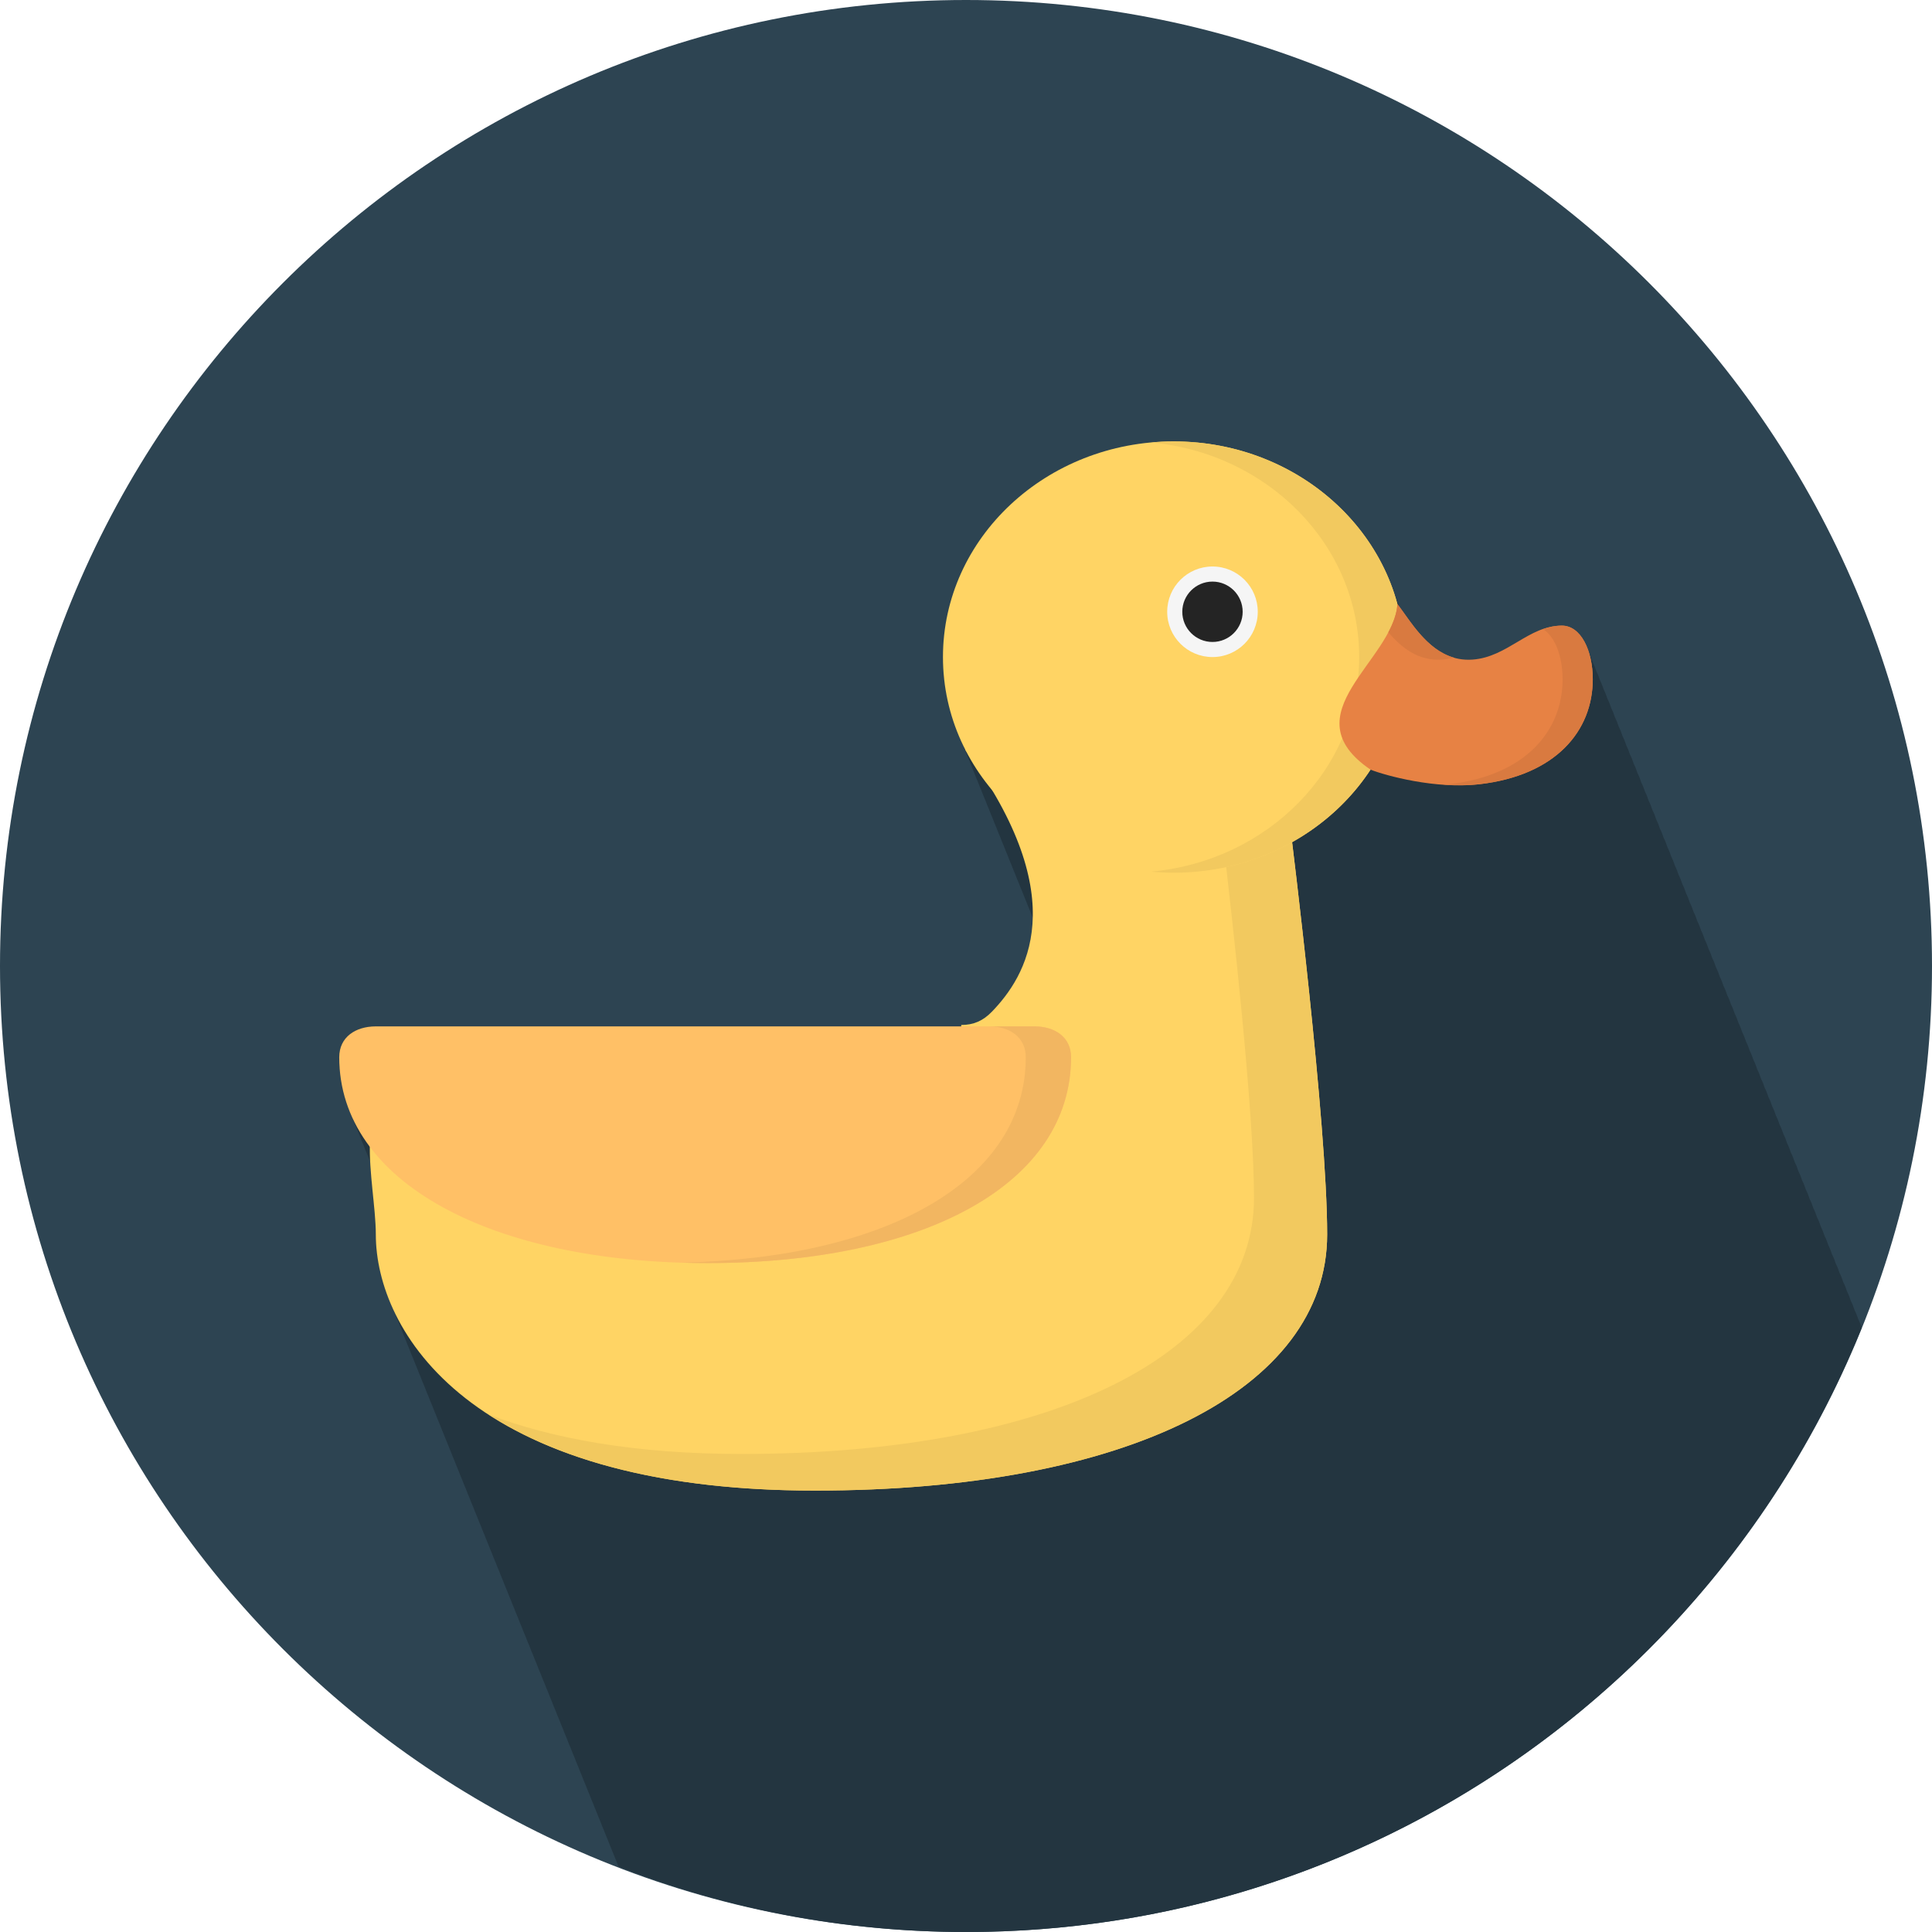
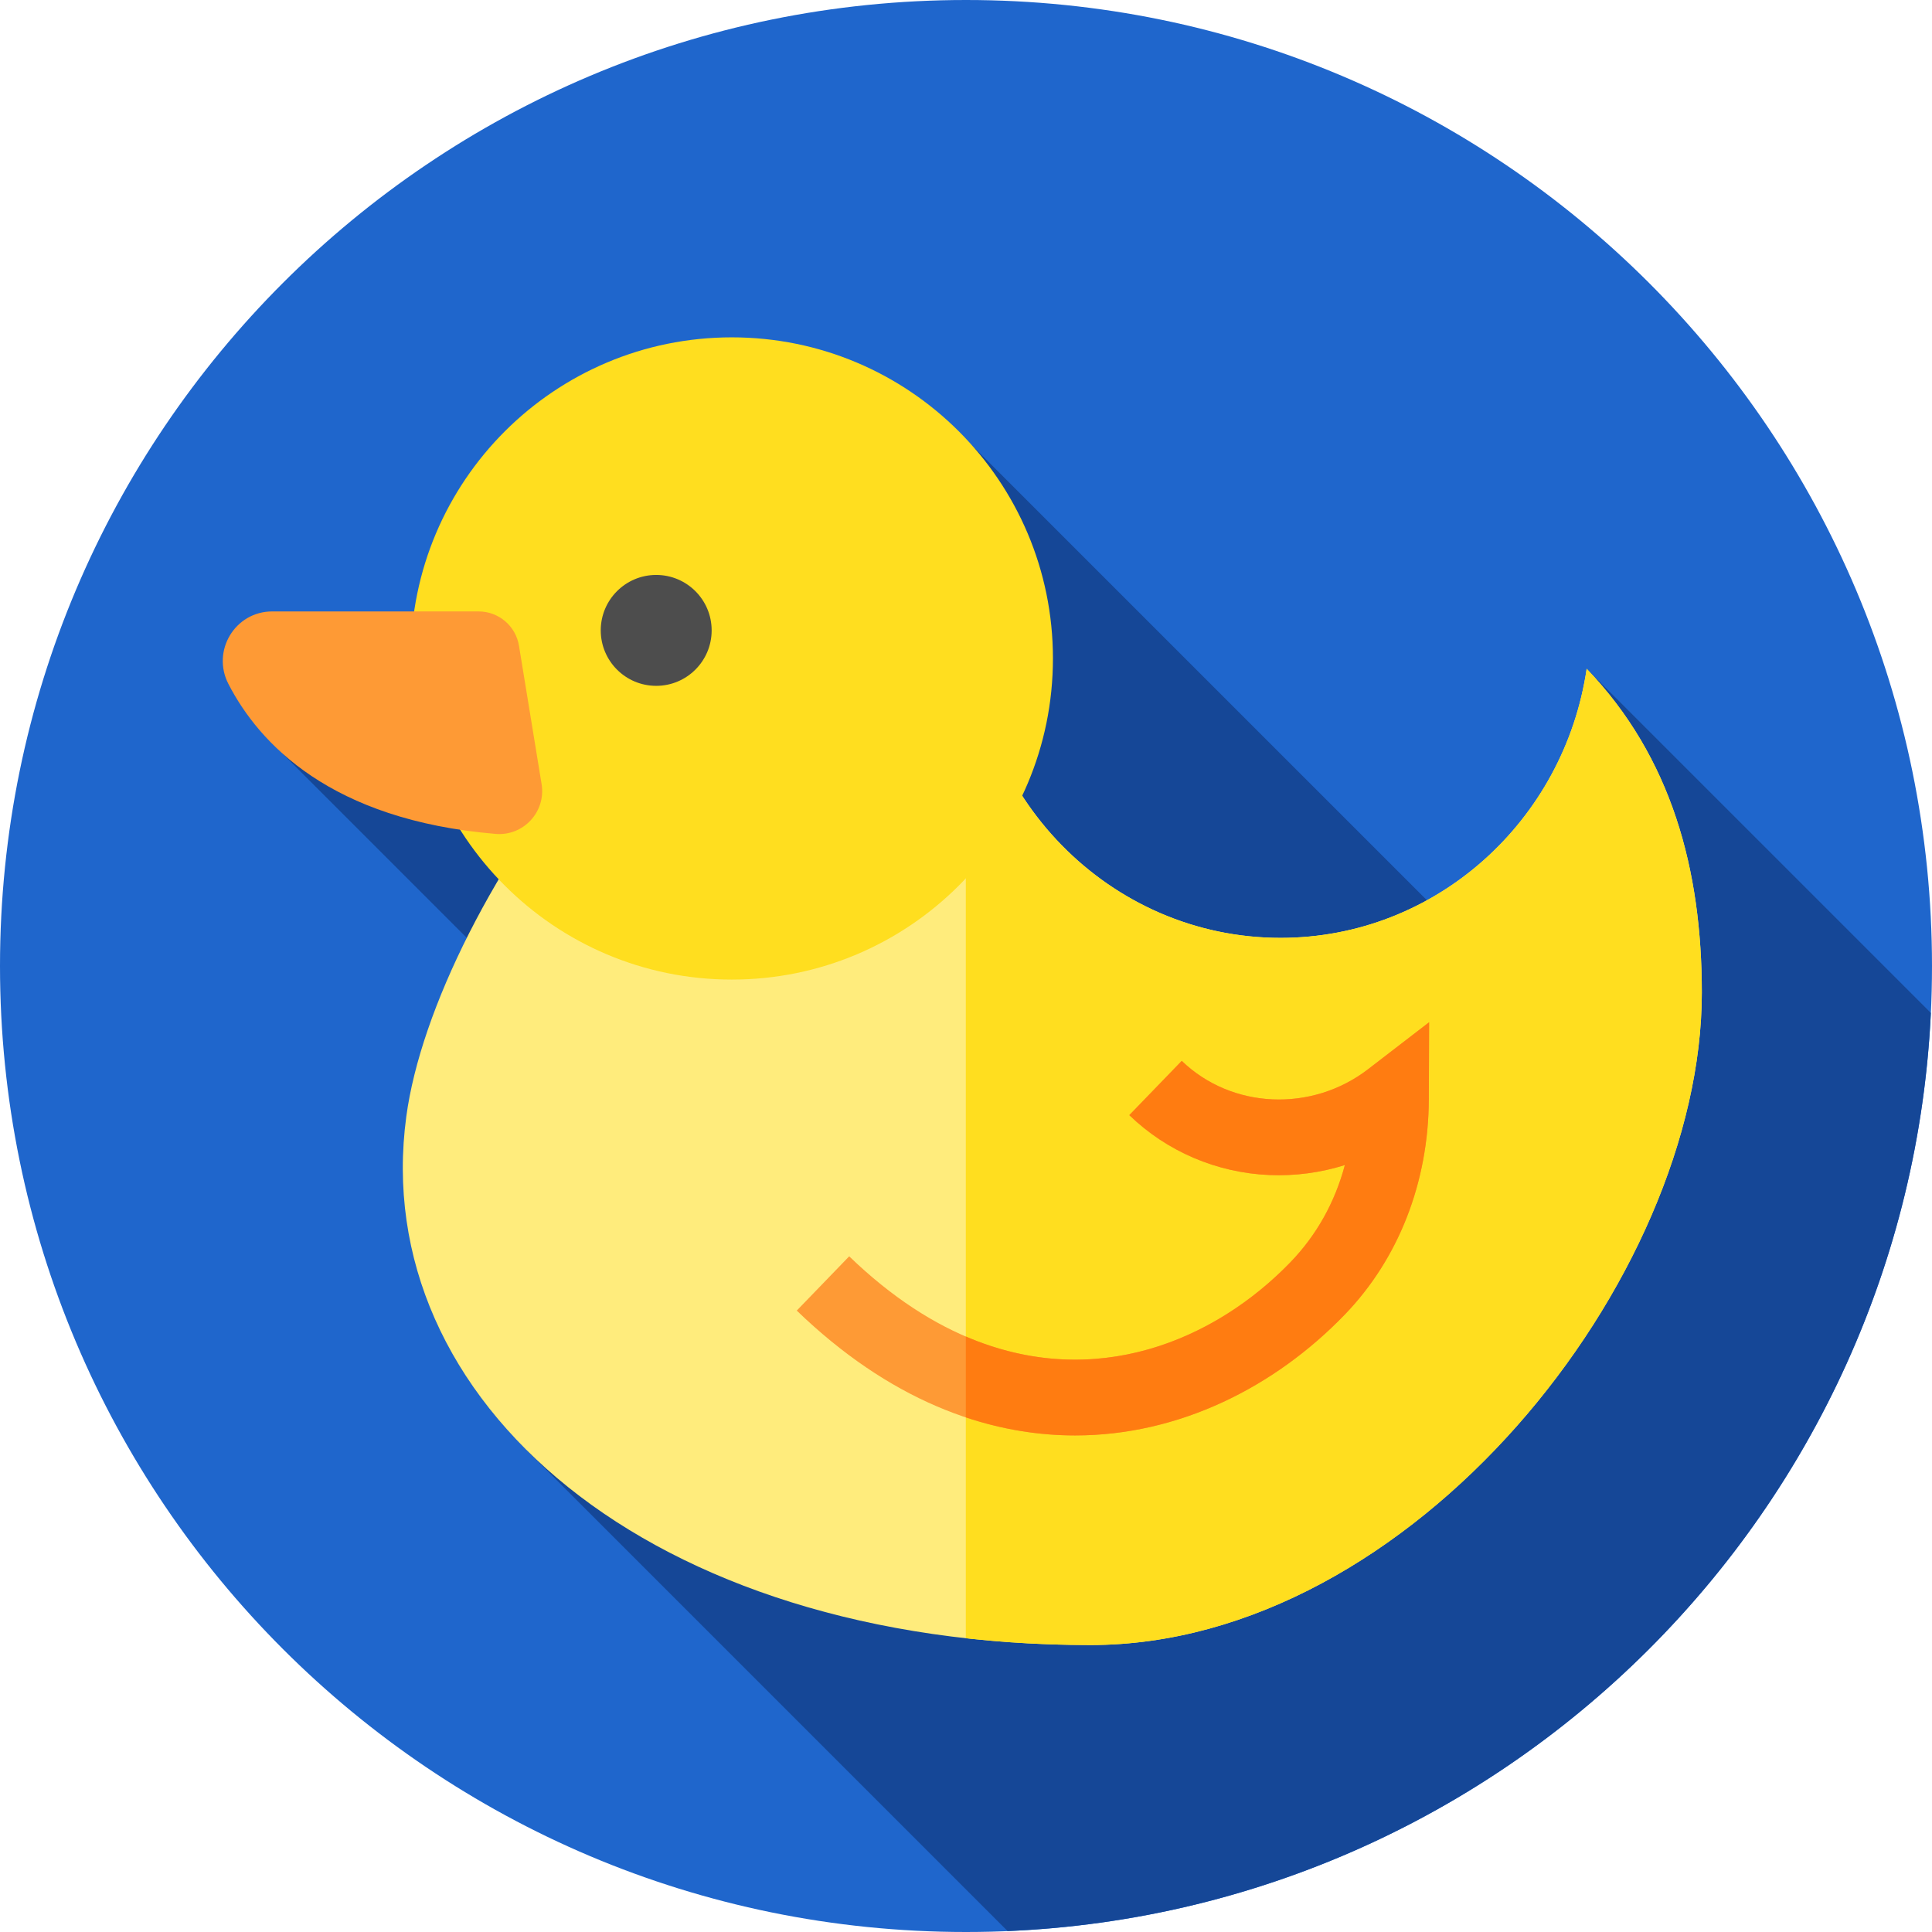
- <svg xmlns="http://www.w3.org/2000/svg" version="1.1" id="Layer_1" x="0px" y="0px" viewBox="0 0 512 512" style="enable-background:new 0 0 512 512;" xml:space="preserve">
-   <circle style="fill:#2D4452;" cx="256" cy="256" r="256" />
-   <path style="fill:#233540;" d="M493.372,351.868c-0.26-0.788-0.548-1.552-0.9-2.232c-0.284-0.88-0.608-1.716-0.996-2.46  c-0.28-0.88-0.604-1.7-0.988-2.448c-0.28-0.88-0.604-1.708-0.992-2.452c-0.276-0.884-0.604-1.712-0.992-2.452  c-0.284-0.884-0.604-1.712-0.996-2.46c-0.28-0.88-0.6-1.704-0.988-2.444c-0.276-0.884-0.604-1.712-0.992-2.452  c-0.276-0.884-0.604-1.712-0.992-2.456c-0.284-0.88-0.604-1.712-0.996-2.46c-0.28-0.88-0.6-1.7-0.984-2.448  c-0.288-0.888-0.616-1.724-1.008-2.472c-0.28-0.88-0.6-1.7-0.984-2.432c-0.28-0.88-0.596-1.708-0.992-2.452  c-0.272-0.884-0.6-1.716-0.992-2.46c-0.276-0.884-0.6-1.704-0.992-2.444c-0.272-0.884-0.596-1.708-0.992-2.456  c-0.272-0.88-0.596-1.708-0.992-2.456c-0.272-0.88-0.6-1.712-0.992-2.452c-0.276-0.884-0.6-1.712-0.984-2.448  c-0.28-0.88-0.604-1.708-0.992-2.456c-0.28-0.88-0.604-1.708-0.992-2.452c-0.28-0.884-0.608-1.712-0.996-2.456  c-0.28-0.888-0.6-1.708-0.988-2.448c-0.272-0.88-0.6-1.708-0.992-2.452c-0.272-0.884-0.6-1.712-0.992-2.456  c-0.272-0.88-0.6-1.708-0.992-2.452c-0.272-0.884-0.6-1.716-0.996-2.46c-0.276-0.88-0.596-1.7-0.984-2.448  c-0.276-0.876-0.604-1.704-0.992-2.448c-0.276-0.888-0.604-1.716-0.988-2.456c-0.28-0.884-0.608-1.712-1-2.46  c-0.28-0.88-0.6-1.704-0.984-2.444c-0.28-0.884-0.608-1.712-0.992-2.452c-0.28-0.884-0.604-1.712-0.992-2.456  c-0.28-0.88-0.608-1.712-1-2.456c-0.28-0.892-0.604-1.724-1-2.476c-0.276-0.868-0.596-1.688-0.984-2.424  c-0.276-0.884-0.6-1.712-0.992-2.456c-0.276-0.88-0.6-1.708-0.992-2.456c-0.28-0.88-0.604-1.712-0.992-2.46  c-0.28-0.88-0.6-1.7-0.988-2.444c-0.276-0.884-0.604-1.712-0.992-2.456c-0.276-0.88-0.604-1.708-0.992-2.456  c-0.284-0.88-0.604-1.712-0.996-2.46c-0.28-0.88-0.6-1.704-0.988-2.444c-0.276-0.88-0.604-1.708-0.992-2.456  c-0.276-0.88-0.604-1.708-0.988-2.456c-0.288-0.88-0.608-1.712-1-2.456c-0.28-0.884-0.6-1.704-0.984-2.448  c-0.28-0.88-0.6-1.708-0.992-2.456c-0.28-0.88-0.6-1.708-0.992-2.456c-0.28-0.88-0.6-1.708-0.992-2.452  c-0.28-0.884-0.608-1.716-1-2.46c-0.272-0.88-0.6-1.7-0.984-2.448c-0.28-0.88-0.6-1.708-0.992-2.456  c-0.276-0.88-0.6-1.708-0.992-2.452c-0.28-0.884-0.604-1.716-0.992-2.46c-0.28-0.88-0.604-1.704-0.992-2.448  c-0.276-0.88-0.596-1.708-0.992-2.456c-0.276-0.88-0.596-1.708-0.992-2.452c-0.276-0.896-0.604-1.736-1.008-2.488  c-0.268-0.868-0.596-1.68-0.976-2.42c-0.276-0.88-0.604-1.708-0.992-2.452c-0.276-0.884-0.604-1.712-0.992-2.456  c-0.276-0.884-0.604-1.716-0.996-2.46c-0.28-0.88-0.596-1.704-0.984-2.448c-0.276-0.88-0.604-1.708-0.992-2.452  c-0.276-0.884-0.604-1.712-0.992-2.456c-0.276-0.88-0.604-1.708-0.992-2.456c-0.276-0.88-0.604-1.712-1-2.46  c-0.276-0.88-0.596-1.704-0.984-2.444c-0.276-0.884-0.604-1.712-0.992-2.456c-1.316-4.112-3.784-7.004-7.12-7.004  c-0.936,0-1.836,0.12-2.704,0.308c-7.328,1.42-12.624,8.092-20.96,8.692c-1.812,0.128-3.452-0.084-4.984-0.528  c-0.876-0.252-1.704-0.592-2.492-0.996c-0.04-0.02-0.084-0.044-0.116-0.068c-2.4-1.236-4.428-3.064-6.212-5.068  c-0.032-0.028-0.056-0.06-0.084-0.084c-1.164-1.316-2.22-2.708-3.188-4.052c-0.048-0.06-0.084-0.116-0.12-0.176  c-0.5-0.688-0.976-1.36-1.436-2.004c-0.22-0.304-0.42-0.584-0.632-0.876c-0.016-0.032-0.028-0.064-0.04-0.088  c-0.296-0.828-0.652-1.628-0.988-2.436c-0.3-0.832-0.656-1.64-0.992-2.456c-8.12-22.64-30.932-38.98-57.904-38.98  c-33.772,0-61.152,25.584-61.152,57.148c0,7.252,1.564,14.148,4.216,20.528c0.3,0.832,0.652,1.64,0.992,2.456  c0.3,0.836,0.652,1.648,0.996,2.464c0.296,0.832,0.648,1.628,0.988,2.44c0.3,0.832,0.652,1.64,0.992,2.456  c0.304,0.832,0.656,1.64,0.992,2.456c0.304,0.832,0.656,1.64,0.992,2.452c0.304,0.836,0.656,1.648,1,2.464  c0.296,0.832,0.648,1.632,0.984,2.444c0.3,0.832,0.656,1.64,0.992,2.456c0.3,0.832,0.656,1.64,0.992,2.452  c0.3,0.852,0.664,1.668,1.008,2.496c0.292,0.82,0.644,1.612,0.98,2.416c0.296,0.832,0.648,1.64,0.992,2.456  c0.296,0.832,0.648,1.636,0.992,2.452c0.296,0.836,0.648,1.648,0.992,2.464c0.296,0.832,0.648,1.632,0.992,2.444  c0.296,0.832,0.648,1.64,0.992,2.456c0.296,0.832,0.648,1.636,0.988,2.452c0.296,0.836,0.652,1.648,0.996,2.464  c0.22,0.596,0.448,1.18,0.688,1.764c-0.284,12.216-6.12,20.176-10.768,25.004c-2.36,2.44-4.86,3.524-8.14,3.524V272H99.608  c-5.36,0-9.696,2.82-9.696,8.18c0,5.584,1.172,10.84,3.368,15.72c0.308,0.828,0.628,1.648,0.992,2.456  c0.308,0.832,0.632,1.66,1,2.472c0.304,0.82,0.624,1.636,0.984,2.436c0.304,0.828,0.624,1.648,0.992,2.452  c0.28,0.756,0.572,1.524,0.904,2.264c0.344,6.684,1.456,13.796,1.456,19.144c0,5.48,1.228,11.8,3.984,18.308  c0.296,0.82,0.64,1.64,0.992,2.452c0.296,0.82,0.648,1.644,1,2.472c0.296,0.808,0.64,1.62,0.984,2.436  c0.296,0.816,0.64,1.636,0.992,2.456c0.296,0.812,0.64,1.632,0.992,2.448c0.296,0.816,0.64,1.636,0.992,2.456  c0.296,0.82,0.648,1.644,1,2.472c0.296,0.808,0.64,1.62,0.984,2.432c0.296,0.82,0.64,1.632,0.992,2.452  c0.296,0.816,0.64,1.636,0.992,2.456c0.3,0.832,0.652,1.668,1.016,2.508c0.288,0.792,0.628,1.596,0.968,2.412  c0.3,0.812,0.644,1.628,0.992,2.448c0.3,0.816,0.644,1.636,0.992,2.456c0.3,0.82,0.648,1.64,1,2.468  c0.296,0.812,0.636,1.624,0.984,2.436c0.3,0.816,0.644,1.632,0.992,2.452c0.3,0.816,0.644,1.636,0.992,2.452  c0.296,0.82,0.648,1.648,1,2.476c0.296,0.804,0.632,1.616,0.984,2.432c0.296,0.816,0.64,1.632,0.992,2.452  c0.296,0.816,0.64,1.636,0.992,2.456c0.296,0.812,0.64,1.632,0.992,2.452c0.296,0.82,0.648,1.644,1,2.472  c0.296,0.808,0.632,1.616,0.984,2.432c0.296,0.812,0.64,1.632,0.992,2.452c0.296,0.82,0.64,1.64,0.992,2.456  c0.296,0.82,0.644,1.644,1,2.472c0.292,0.804,0.632,1.616,0.984,2.428c0.296,0.82,0.64,1.64,0.988,2.46  c0.3,0.812,0.644,1.632,0.992,2.452c0.3,0.82,0.648,1.644,1,2.472c0.296,0.804,0.636,1.612,0.984,2.432  c0.3,0.812,0.644,1.632,0.992,2.452c0.3,0.816,0.644,1.636,0.992,2.456c0.304,0.828,0.656,1.66,1.012,2.496  c0.292,0.808,0.636,1.608,0.984,2.428c0.296,0.804,0.64,1.616,0.984,2.432c0.296,0.816,0.64,1.636,0.992,2.456  c0.296,0.816,0.64,1.632,0.992,2.452c0.296,0.82,0.648,1.64,1,2.468c0.296,0.812,0.64,1.62,0.984,2.436  c0.296,0.816,0.64,1.636,0.992,2.456c0.296,0.816,0.64,1.628,0.992,2.448c0.296,0.82,0.648,1.648,1,2.476  c0.292,0.804,0.64,1.616,0.984,2.432c0.296,0.816,0.64,1.636,0.992,2.456c0.296,0.812,0.64,1.632,0.988,2.452  c0.3,0.812,0.644,1.632,0.992,2.452c0.3,0.82,0.648,1.644,1,2.472c0.296,0.808,0.64,1.62,0.984,2.432  c0.3,0.82,0.644,1.632,0.992,2.452c0.3,0.816,0.644,1.636,0.992,2.456c0.3,0.82,0.648,1.644,1,2.472  c0.296,0.804,0.64,1.616,0.984,2.436c0.3,0.812,0.644,1.628,0.992,2.448c0.3,0.816,0.644,1.636,0.992,2.456  c0.3,0.82,0.644,1.644,1,2.468c0.292,0.812,0.636,1.624,0.98,2.436c0.304,0.812,0.648,1.632,0.992,2.452  c0.252,0.684,0.548,1.376,0.836,2.064C192.524,505.9,223.54,512,256,512C363.472,512,455.42,445.744,493.372,351.868z" />
-   <path style="fill:#FFD464;" d="M341.944,219.268l-19.252,2.408c0.056,0.368-28.42-8.564-29.056-26.492  c-0.072-1.704-0.112-3.008-0.112-3.804h-19.396c0,0.944-19.448,5.804-18.26,7.424c29.12,39.696,15.864,60.116,7.004,69.296  c-2.36,2.44-4.86,3.528-8.136,3.528v16.72H109.288c-17.088,0-9.696,25.172-9.696,38.788c0,25.212,24.508,67.884,116.368,67.884  c82.468,0,135.752-26.648,135.752-67.884C351.72,297.78,342.34,222.456,341.944,219.268z" />
-   <path style="fill:#F2C95F;" d="M341.944,219.268l-17.956,2.244c2.732,23.016,8.336,73.196,8.336,95.924  c0,41.232-53.288,67.88-135.752,67.88c-28.376,0-50.276-4.084-67.072-10.452c17.984,11.648,45.492,20.156,86.46,20.156  c82.468,0,135.752-26.648,135.752-67.884C351.72,297.78,342.34,222.456,341.944,219.268z" />
-   <path style="fill:#FFC066;" d="M187.532,334.736c-57.476,0-97.632-21.54-97.632-54.556c0-5.36,4.336-8.18,9.696-8.18h174.552  c5.36,0,9.696,2.82,9.696,8.18C283.836,313.72,245.136,334.736,187.532,334.736z" />
-   <path style="fill:#F2B661;" d="M274.14,272h-12c5.36,0,9.696,2.82,9.696,8.18c0,32.524-36.452,53.212-91.188,54.428  c2.264,0.076,4.556,0.116,6.884,0.116c57.604,0,96.304-21.016,96.304-54.556C283.836,274.82,279.5,272,274.14,272z" />
-   <ellipse style="fill:#FFD464;" cx="311.04" cy="174.128" rx="61.148" ry="57.148" />
-   <path style="fill:#F2C95F;" d="M311.048,116.98c-2.028,0-4.024,0.096-6,0.284c30.956,2.812,55.148,27.196,55.148,56.864  s-24.192,54.048-55.148,56.864c1.976,0.184,3.972,0.284,6,0.284c33.772,0,61.148-25.584,61.148-57.148S344.82,116.98,311.048,116.98  z" />
-   <path style="fill:#E78244;" d="M370.332,160.08c-1.016,15.06-28.76,29.136-7.12,43.892c4.024,1.576,17.188,5.2,28.792,3.868  c20.332-2.332,30.096-14.164,30.096-27.832c0-7.58-3.128-14.208-8.204-14.208c-8.828,0-14.336,8.336-23.664,9  C379.92,175.528,374.524,165.628,370.332,160.08z" />
-   <g>
-     <path style="fill:#D97A40;" d="M382.236,174.792c1.072-0.084,2.068-0.272,3.032-0.524c-7.188-2.084-11.468-9.608-14.924-14.196   c-0.168,2.524-1.088,5.012-2.416,7.484C371.416,171.672,375.892,175.252,382.236,174.792z" />
-     <path style="fill:#D97A40;" d="M413.908,165.792c-1.776,0-3.412,0.4-4.976,0.94c3.252,2.06,5.172,7.352,5.172,13.26   c0,13.668-9.756,25.5-30.088,27.832c-0.54,0.064-1.084,0.064-1.628,0.104c3.188,0.232,6.456,0.252,9.628-0.104   c20.332-2.332,30.088-14.164,30.088-27.832C422.1,172.42,418.972,165.792,413.908,165.792z" />
-   </g>
-   <circle style="fill:#F5F5F5;" cx="321.32" cy="162.128" r="12" />
-   <circle style="fill:#242424;" cx="321.32" cy="162.128" r="8" />
+ <svg xmlns="http://www.w3.org/2000/svg" version="1.1" id="Capa_1" x="0px" y="0px" viewBox="0 0 512 512" style="enable-background:new 0 0 512 512;" xml:space="preserve">
+   <circle style="fill:#1F66CC;" cx="256" cy="256" r="256" />
+   <path style="fill:#154797;" d="M267.021,511.749c132.143-5.599,238.362-111.356,244.674-243.313l-91.207-91.208l13.222,116.917  L257.581,118.016L74.746,199.582l122.262,122.261l-57.498,62.394L267.021,511.749z" />
+   <path style="fill:#FFEC7C;" d="M420.487,177.227c-5.962,40.373-40.014,71.32-81.133,71.32c-45.321,0-82.061-37.594-82.061-83.969  c0-13.354,1.535-25.451,6.956-36.661c-78.373,10.5-148.94,111.47-156.574,167.958c-10.163,75.203,64.122,140.076,181.297,140.076  c85.226,0,162.027-97.014,162.027-172.9C451,230.579,443.036,200.744,420.487,177.227z" />
+   <path style="fill:#FFDE1F;" d="M420.488,177.228c-5.962,40.373-40.014,71.32-81.133,71.32c-45.321,0-82.061-37.594-82.061-83.969  c0-13.354,1.535-25.451,6.956-36.661c-3.287,0.44-5.037,0.534-8.298,1.284v304.941c10.575,1.184,21.591,1.81,33.021,1.81  c85.226,0,162.027-97.014,162.027-172.9C451,230.579,443.036,200.744,420.488,177.228z" />
+   <path style="fill:#FE9A35;" d="M284.91,380.404c-23.909,0-49.487-9.631-73.76-33.086l13.897-14.382  c45.21,43.686,91.233,28.159,116.906,1.589c6.958-7.2,11.828-15.933,14.447-25.771c-6.428,2.016-13.192,2.927-19.985,2.641  c-13.968-0.589-27.157-6.226-37.139-15.872l13.898-14.382c13.206,12.762,34.435,13.712,49.379,2.211l16.178-12.451l-0.079,20.415  c-0.086,22.021-8.011,42.302-22.316,57.106C337.801,367.605,312.464,380.404,284.91,380.404z" />
+   <path style="fill:#FF7C11;" d="M362.555,283.353c-14.944,11.5-36.173,10.55-49.379-2.211l-13.898,14.382  c9.981,9.646,23.171,15.282,37.139,15.872c6.793,0.286,13.558-0.625,19.985-2.641c-2.619,9.838-7.489,18.571-14.447,25.771  c-19.799,20.491-51.703,34.406-86.002,19.666v21.43c9.791,3.271,19.505,4.783,28.958,4.783c27.554,0,52.891-12.799,71.427-31.981  c14.306-14.804,22.23-35.085,22.316-57.106l0.079-20.415L362.555,283.353z" />
+   <circle style="fill:#FFDE1F;" cx="193.94" cy="174.5" r="85.1" />
+   <path style="fill:#FE9A35;" d="M126.838,162.035H72.155c-9.865,0-16.147,10.444-11.627,19.212  c8.129,15.766,27.037,36.071,70.818,39.747c7.381,0.62,13.379-5.884,12.184-13.194l-5.995-36.674  C136.679,165.884,132.15,162.035,126.838,162.035z" />
+   <circle style="fill:#4D4D4D;" cx="173.9" cy="167.06" r="14.695" />
  <g>
</g>
  <g>
</g>
  <g>
</g>
  <g>
</g>
  <g>
</g>
  <g>
</g>
  <g>
</g>
  <g>
</g>
  <g>
</g>
  <g>
</g>
  <g>
</g>
  <g>
</g>
  <g>
</g>
  <g>
</g>
  <g>
</g>
</svg>
